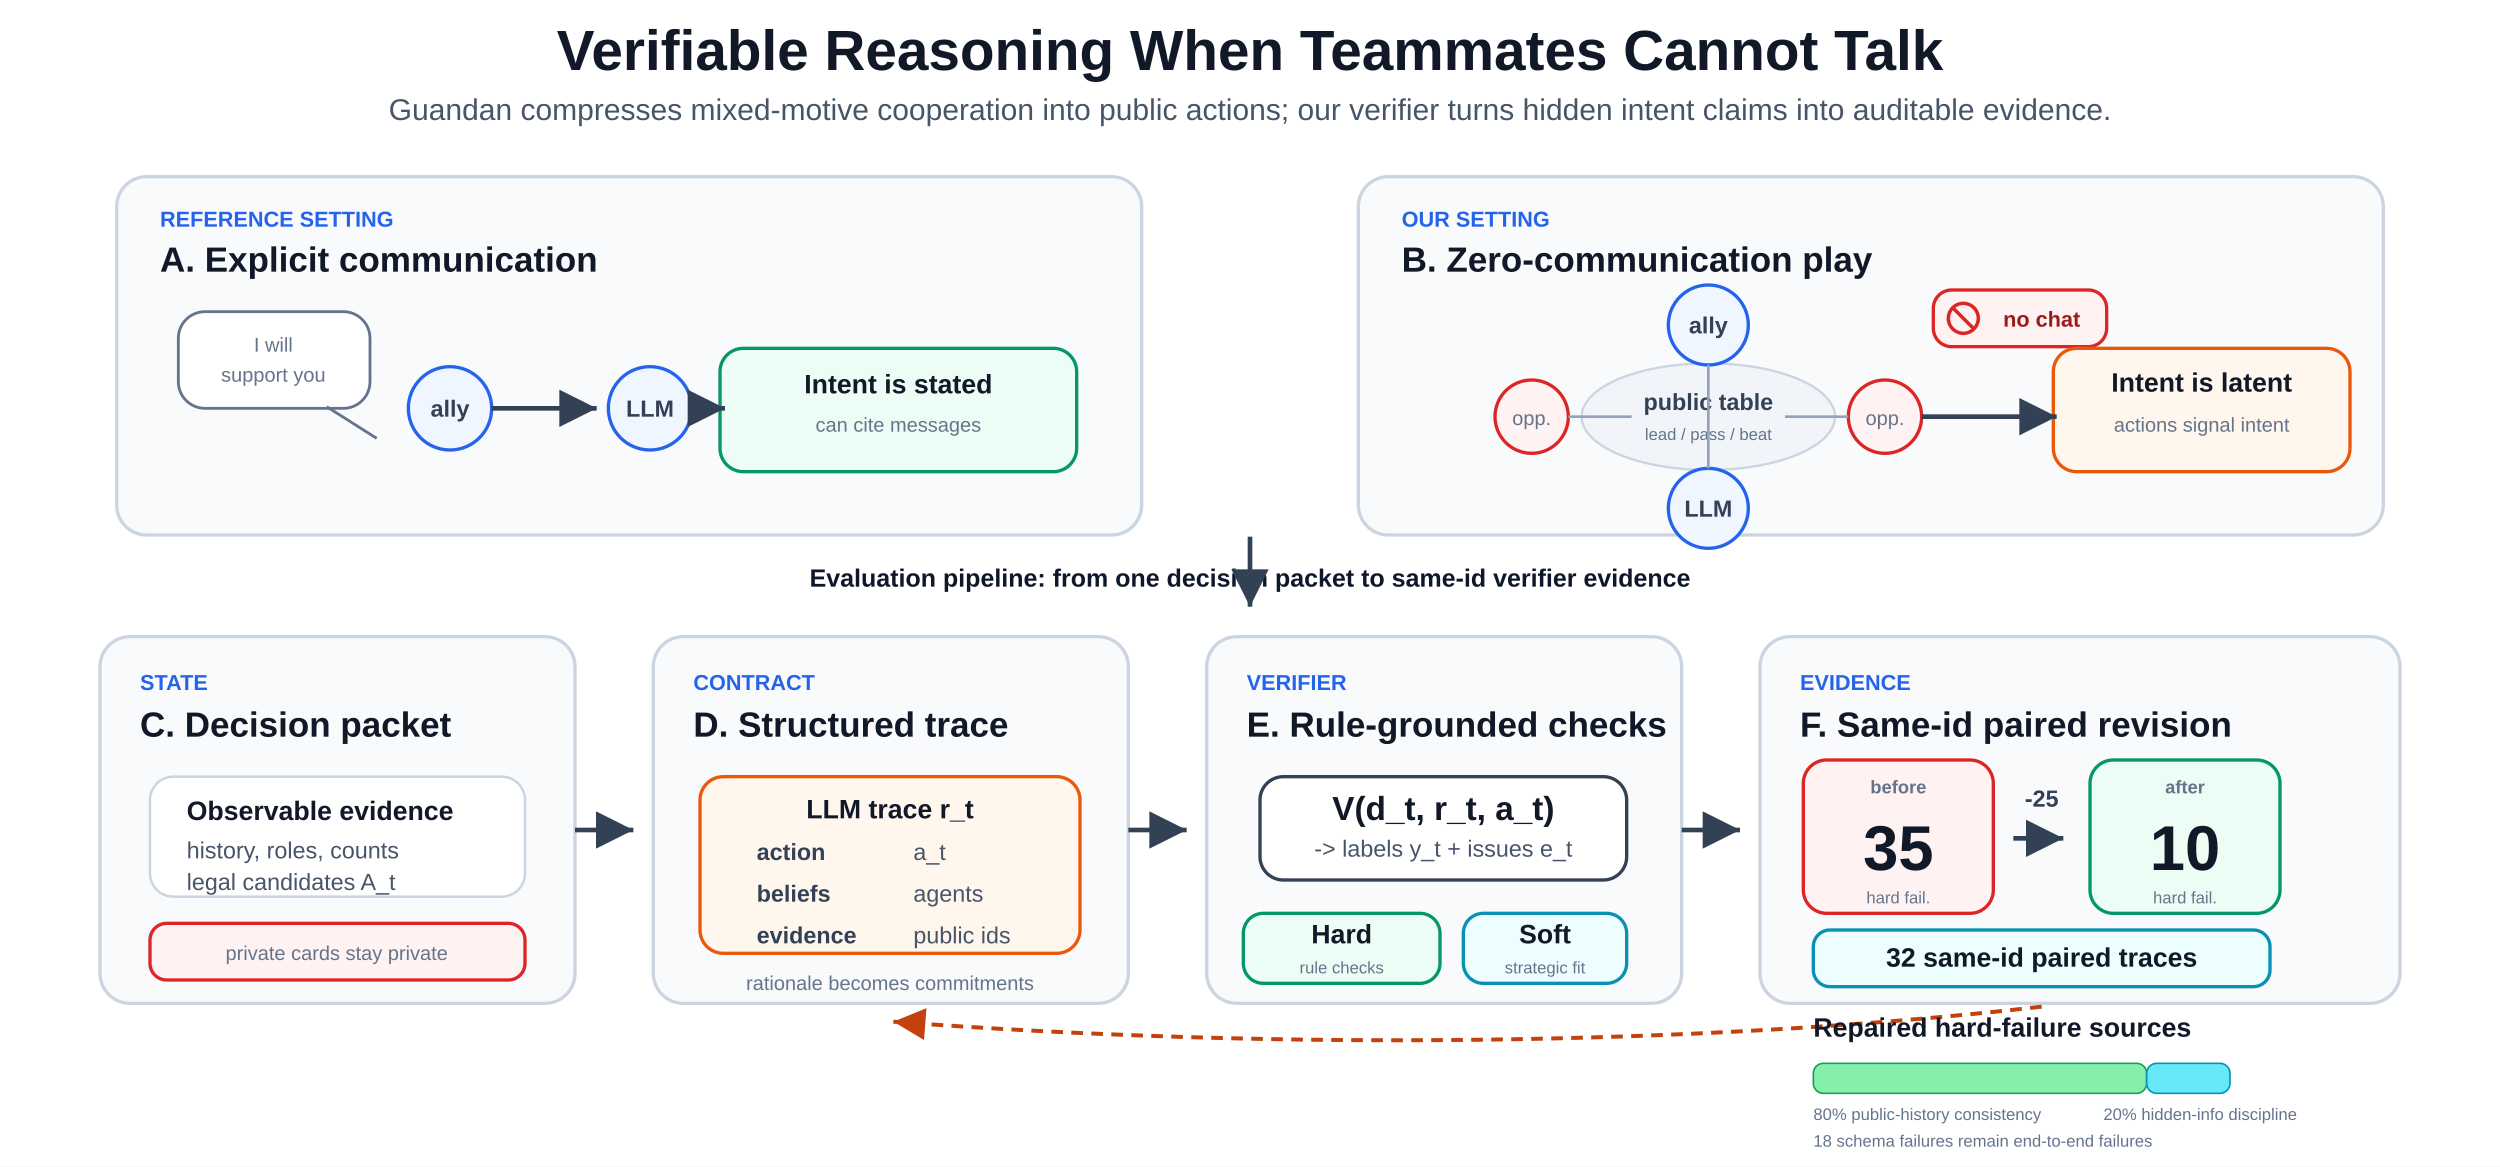
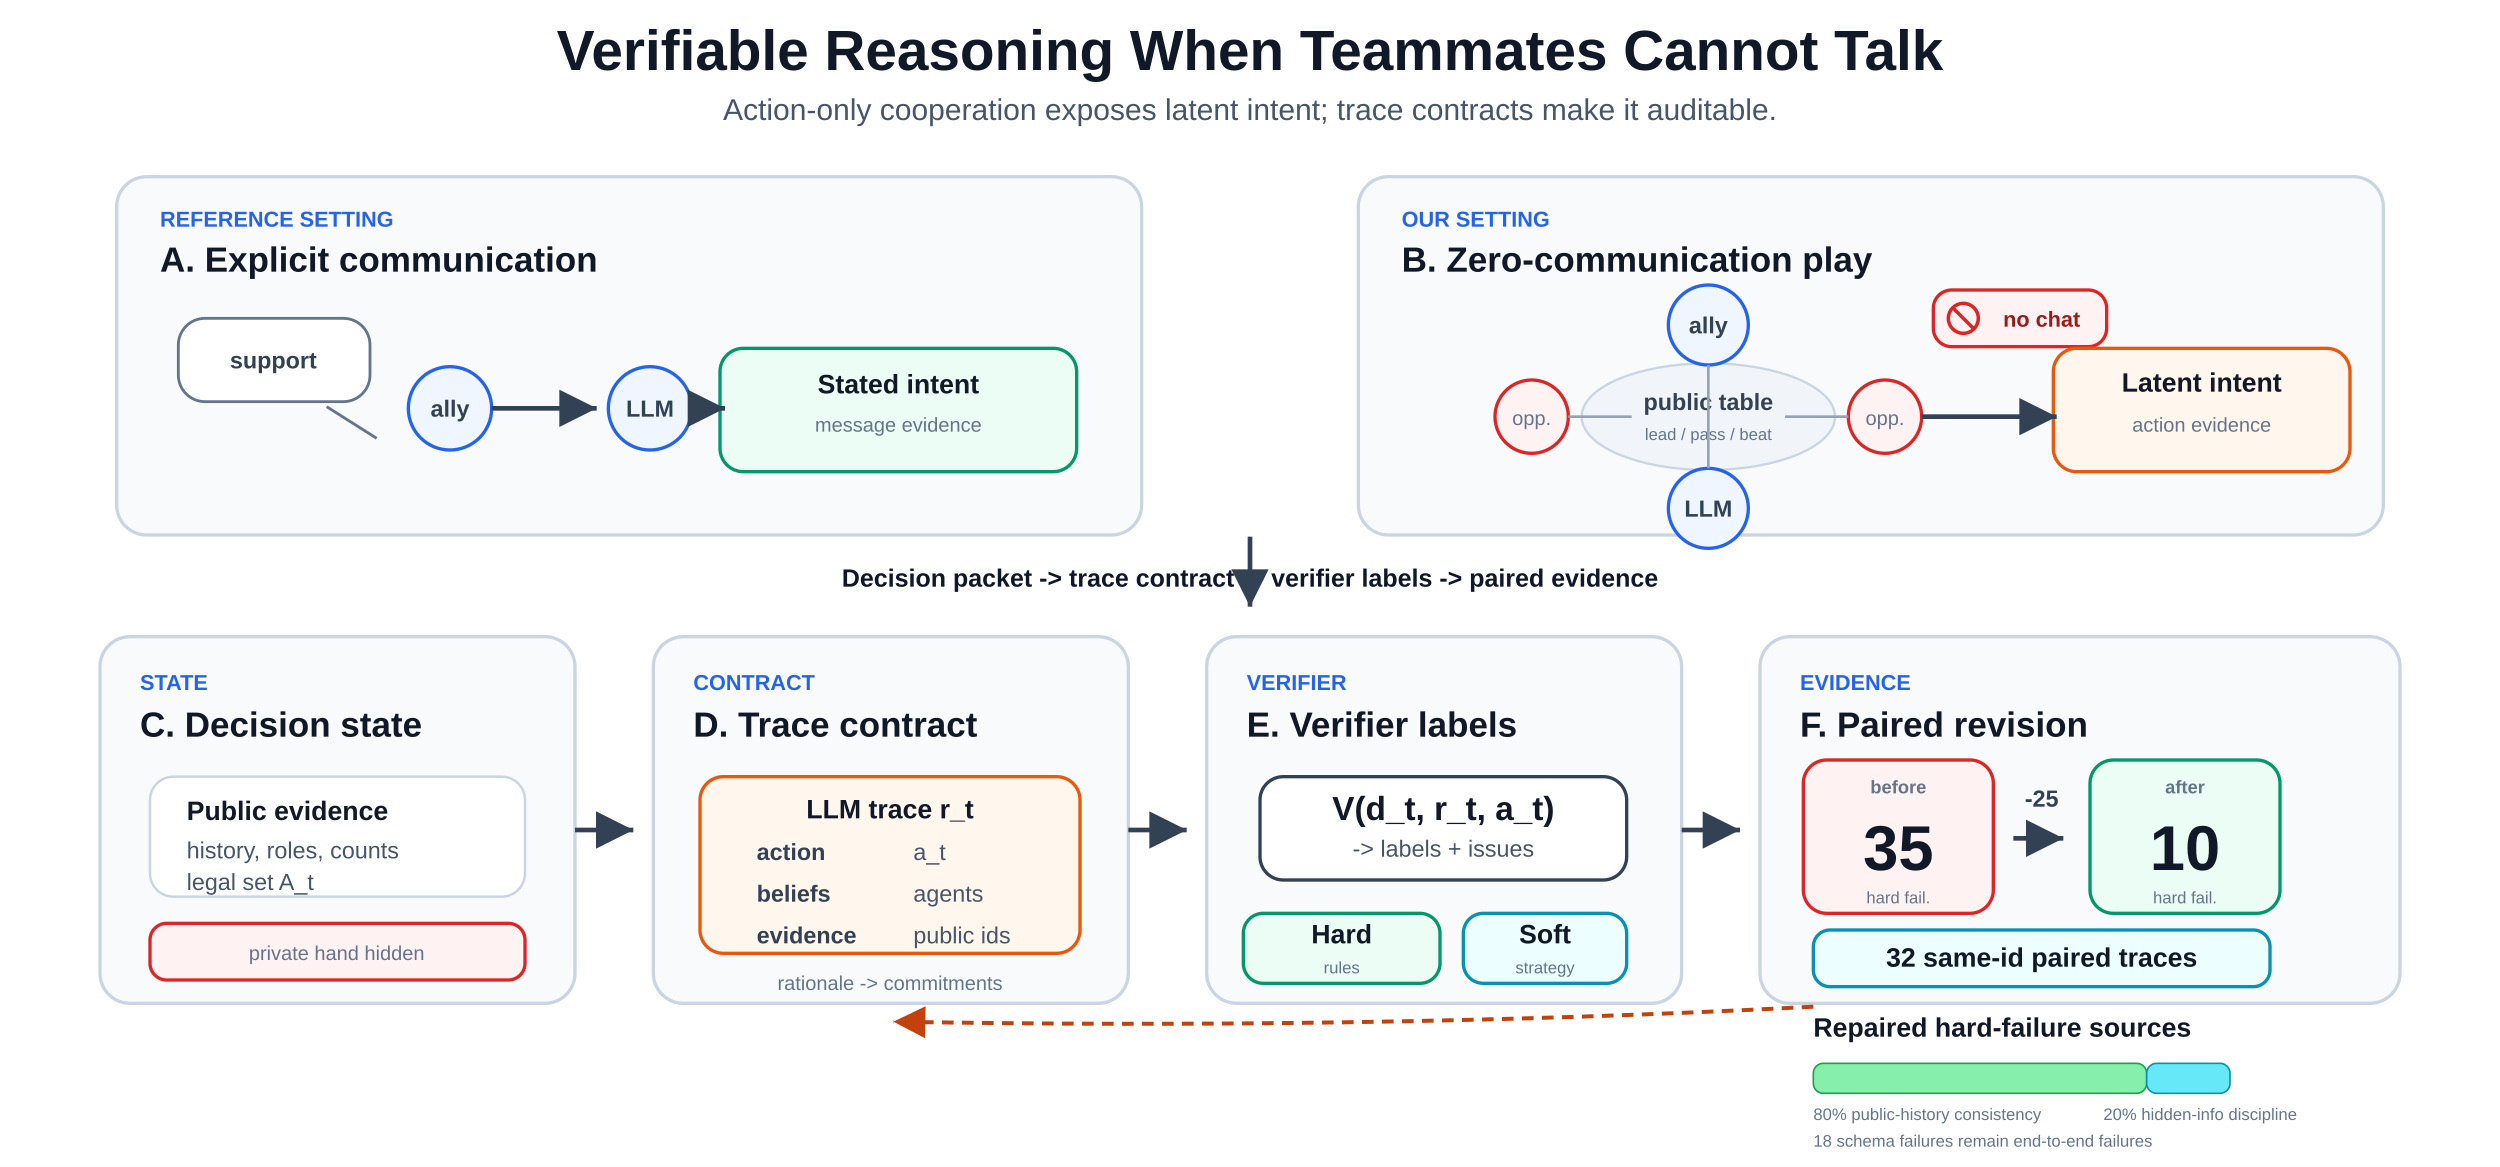
<svg xmlns="http://www.w3.org/2000/svg" width="1500" height="700" viewBox="0 0 1500 700" role="img" aria-labelledby="title desc">
  <defs>
    <marker id="arrow" markerWidth="12" markerHeight="12" refX="10" refY="6" orient="auto" markerUnits="strokeWidth">
      <path d="M2,2 L10,6 L2,10 Z" fill="#334155" />
    </marker>
    <marker id="arrow-orange" markerWidth="12" markerHeight="12" refX="10" refY="6" orient="auto" markerUnits="strokeWidth">
      <path d="M2,2 L10,6 L2,10 Z" fill="#c2410c" />
    </marker>
    <style>
      .title { font: 700 34px Arial, Helvetica, sans-serif; fill: #111827; }
      .subtitle { font: 400 18px Arial, Helvetica, sans-serif; fill: #475569; }
      .kicker { font: 700 13px Arial, Helvetica, sans-serif; fill: #2563eb; letter-spacing: 0; }
      .panel-title { font: 700 21px Arial, Helvetica, sans-serif; fill: #111827; }
      .box-title { font: 700 16px Arial, Helvetica, sans-serif; fill: #111827; }
      .label { font: 700 14px Arial, Helvetica, sans-serif; fill: #334155; }
      .text { font: 400 14px Arial, Helvetica, sans-serif; fill: #475569; }
      .small { font: 400 12px Arial, Helvetica, sans-serif; fill: #64748b; }
      .tiny { font: 400 10px Arial, Helvetica, sans-serif; fill: #64748b; }
      .formula { font: 700 20px Arial, Helvetica, sans-serif; fill: #111827; }
      .bigMetric { font: 700 38px Arial, Helvetica, sans-serif; fill: #111827; }
      .metricTag { font: 700 11px Arial, Helvetica, sans-serif; fill: #64748b; }
      .metricUnit { font: 400 10px Arial, Helvetica, sans-serif; fill: #64748b; }
      .panel { fill: #f8fafc; stroke: #cbd5e1; stroke-width: 2; }
      .subpanel { fill: #ffffff; stroke: #cbd5e1; stroke-width: 1.5; }
      .blue { fill: #eff6ff; stroke: #2563eb; stroke-width: 2; }
      .red { fill: #fef2f2; stroke: #dc2626; stroke-width: 2; }
      .orange { fill: #fff7ed; stroke: #ea580c; stroke-width: 2; }
      .green { fill: #ecfdf5; stroke: #059669; stroke-width: 2; }
      .cyan { fill: #ecfeff; stroke: #0891b2; stroke-width: 2; }
      .gray { fill: #f8fafc; stroke: #64748b; stroke-width: 1.6; }
      .line { stroke: #334155; stroke-width: 2.8; fill: none; marker-end: url(#arrow); }
      .feedback { stroke: #c2410c; stroke-width: 2.4; fill: none; stroke-dasharray: 7 5; marker-end: url(#arrow-orange); }
      .thin { stroke: #94a3b8; stroke-width: 1.6; fill: none; }
      .dashed { stroke: #dc2626; stroke-width: 2; fill: none; stroke-dasharray: 7 5; }
      .cardText { font: 700 13px Arial, Helvetica, sans-serif; fill: #1e40af; }
      .bubble { fill: #ffffff; stroke: #64748b; stroke-width: 1.7; }
      .mutedBand { fill: #f1f5f9; stroke: #cbd5e1; stroke-width: 1.4; }
      .stageLabel { font: 700 15px Arial, Helvetica, sans-serif; fill: #0f172a; }
    </style>
  </defs>
  <rect width="1500" height="700" fill="#ffffff" />
  <text x="750" y="42" text-anchor="middle" class="title">Verifiable Reasoning When Teammates Cannot Talk</text>
-   <text x="750" y="72" text-anchor="middle" class="subtitle">Guandan compresses mixed-motive cooperation into public actions; our verifier turns hidden intent claims into auditable evidence.</text>
+   <text x="750" y="72" text-anchor="middle" class="subtitle">Action-only cooperation exposes latent intent; trace contracts make it auditable.</text>
  <rect x="70" y="106" width="615" height="215" rx="18" class="panel" />
  <text x="96" y="136" class="kicker">REFERENCE SETTING</text>
  <text x="96" y="163" class="panel-title">A. Explicit communication</text>
-   <rect x="107" y="187" width="115" height="58" rx="16" class="bubble" />
-   <text x="164" y="211" text-anchor="middle" class="small">I will</text>
-   <text x="164" y="229" text-anchor="middle" class="small">support you</text>
+   <rect x="107" y="191" width="115" height="50" rx="16" class="bubble" />
+   <text x="164" y="221" text-anchor="middle" class="label">support</text>
  <path d="M196,244 L226,263" stroke="#64748b" stroke-width="1.7" fill="none" />
  <circle cx="270" cy="245" r="25" class="blue" />
  <text x="270" y="250" text-anchor="middle" class="label">ally</text>
  <circle cx="390" cy="245" r="25" class="blue" />
  <text x="390" y="250" text-anchor="middle" class="label">LLM</text>
  <rect x="432" y="209" width="214" height="74" rx="14" class="green" />
-   <text x="539" y="236" text-anchor="middle" class="box-title">Intent is stated</text>
-   <text x="539" y="259" text-anchor="middle" class="small">can cite messages</text>
+   <text x="539" y="236" text-anchor="middle" class="box-title">Stated intent</text>
+   <text x="539" y="259" text-anchor="middle" class="small">message evidence</text>
  <path d="M295,245 H358" class="line" />
  <path d="M415,245 H435" class="line" />
  <rect x="815" y="106" width="615" height="215" rx="18" class="panel" />
  <text x="841" y="136" class="kicker">OUR SETTING</text>
  <text x="841" y="163" class="panel-title">B. Zero-communication play</text>
  <ellipse cx="1025" cy="250" rx="76" ry="32" class="mutedBand" />
  <text x="1025" y="246" text-anchor="middle" class="label">public table</text>
  <text x="1025" y="264" text-anchor="middle" class="tiny">lead / pass / beat</text>
  <circle cx="1025" cy="195" r="24" class="blue" />
  <text x="1025" y="200" text-anchor="middle" class="label">ally</text>
  <circle cx="1025" cy="305" r="24" class="blue" />
  <text x="1025" y="310" text-anchor="middle" class="label">LLM</text>
  <circle cx="919" cy="250" r="22" class="red" />
  <text x="919" y="255" text-anchor="middle" class="small">opp.</text>
  <circle cx="1131" cy="250" r="22" class="red" />
  <text x="1131" y="255" text-anchor="middle" class="small">opp.</text>
  <path d="M1025,219 V281" class="thin" />
  <path d="M941,250 H979" class="thin" />
  <path d="M1071,250 H1109" class="thin" />
  <rect x="1160" y="174" width="104" height="34" rx="11" class="red" />
  <circle cx="1178" cy="191" r="9" fill="none" stroke="#dc2626" stroke-width="2.1" />
  <path d="M1172,185 L1184,197" stroke="#dc2626" stroke-width="2.1" />
  <text x="1225" y="196" text-anchor="middle" style="font: 700 13px Arial, Helvetica, sans-serif; fill: #991b1b;">no chat</text>
  <rect x="1232" y="209" width="178" height="74" rx="14" class="orange" />
-   <text x="1321" y="235" text-anchor="middle" class="box-title">Intent is latent</text>
-   <text x="1321" y="259" text-anchor="middle" class="small">actions signal intent</text>
+   <text x="1321" y="235" text-anchor="middle" class="box-title">Latent intent</text>
+   <text x="1321" y="259" text-anchor="middle" class="small">action evidence</text>
  <path d="M1153,250 H1234" class="line" />
-   <text x="750" y="352" text-anchor="middle" class="stageLabel">Evaluation pipeline: from one decision packet to same-id verifier evidence</text>
+   <text x="750" y="352" text-anchor="middle" class="stageLabel">Decision packet -&gt; trace contract -&gt; verifier labels -&gt; paired evidence</text>
  <path d="M750,322 V364" class="line" />
  <rect x="60" y="382" width="285" height="220" rx="18" class="panel" />
  <text x="84" y="414" class="kicker">STATE</text>
-   <text x="84" y="442" class="panel-title">C. Decision packet</text>
+   <text x="84" y="442" class="panel-title">C. Decision state</text>
  <rect x="90" y="466" width="225" height="72" rx="14" class="subpanel" />
-   <text x="112" y="492" class="box-title">Observable evidence</text>
+   <text x="112" y="492" class="box-title">Public evidence</text>
  <text x="112" y="515" class="text">history, roles, counts</text>
-   <text x="112" y="534" class="text">legal candidates A_t</text>
+   <text x="112" y="534" class="text">legal set A_t</text>
  <rect x="90" y="554" width="225" height="34" rx="10" class="red" />
-   <text x="202" y="576" text-anchor="middle" class="small">private cards stay private</text>
+   <text x="202" y="576" text-anchor="middle" class="small">private hand hidden</text>
  <rect x="392" y="382" width="285" height="220" rx="18" class="panel" />
  <text x="416" y="414" class="kicker">CONTRACT</text>
-   <text x="416" y="442" class="panel-title">D. Structured trace</text>
+   <text x="416" y="442" class="panel-title">D. Trace contract</text>
  <rect x="420" y="466" width="228" height="106" rx="14" class="orange" />
  <text x="534" y="491" text-anchor="middle" class="box-title">LLM trace r_t</text>
  <text x="454" y="516" class="label">action</text>
  <text x="548" y="516" class="text">a_t</text>
  <text x="454" y="541" class="label">beliefs</text>
  <text x="548" y="541" class="text">agents</text>
  <text x="454" y="566" class="label">evidence</text>
  <text x="548" y="566" class="text">public ids</text>
-   <text x="534" y="594" text-anchor="middle" class="small">rationale becomes commitments</text>
+   <text x="534" y="594" text-anchor="middle" class="small">rationale -&gt; commitments</text>
  <rect x="724" y="382" width="285" height="220" rx="18" class="panel" />
  <text x="748" y="414" class="kicker">VERIFIER</text>
-   <text x="748" y="442" class="panel-title">E. Rule-grounded checks</text>
+   <text x="748" y="442" class="panel-title">E. Verifier labels</text>
  <rect x="756" y="466" width="220" height="62" rx="14" fill="#ffffff" stroke="#334155" stroke-width="2" />
  <text x="866" y="492" text-anchor="middle" class="formula">V(d_t, r_t, a_t)</text>
-   <text x="866" y="514" text-anchor="middle" class="text">-&gt; labels y_t + issues e_t</text>
+   <text x="866" y="514" text-anchor="middle" class="text">-&gt; labels + issues</text>
  <rect x="746" y="548" width="118" height="42" rx="12" class="green" />
  <text x="805" y="566" text-anchor="middle" class="box-title">Hard</text>
-   <text x="805" y="584" text-anchor="middle" class="tiny">rule checks</text>
+   <text x="805" y="584" text-anchor="middle" class="tiny">rules</text>
  <rect x="878" y="548" width="98" height="42" rx="12" class="cyan" />
  <text x="927" y="566" text-anchor="middle" class="box-title">Soft</text>
-   <text x="927" y="584" text-anchor="middle" class="tiny">strategic fit</text>
+   <text x="927" y="584" text-anchor="middle" class="tiny">strategy</text>
  <rect x="1056" y="382" width="384" height="220" rx="18" class="panel" />
  <text x="1080" y="414" class="kicker">EVIDENCE</text>
-   <text x="1080" y="442" class="panel-title">F. Same-id paired revision</text>
+   <text x="1080" y="442" class="panel-title">F. Paired revision</text>
  <rect x="1082" y="456" width="114" height="92" rx="14" class="red" />
  <text x="1139" y="476" text-anchor="middle" class="metricTag">before</text>
  <text x="1139" y="522" text-anchor="middle" class="bigMetric">35</text>
  <text x="1139" y="542" text-anchor="middle" class="metricUnit">hard fail.</text>
  <path d="M1208,503 H1238" class="line" />
  <text x="1225" y="484" text-anchor="middle" class="label">-25</text>
  <rect x="1254" y="456" width="114" height="92" rx="14" class="green" />
  <text x="1311" y="476" text-anchor="middle" class="metricTag">after</text>
  <text x="1311" y="522" text-anchor="middle" class="bigMetric">10</text>
  <text x="1311" y="542" text-anchor="middle" class="metricUnit">hard fail.</text>
  <rect x="1088" y="558" width="274" height="34" rx="10" class="cyan" />
  <text x="1225" y="580" text-anchor="middle" class="box-title">32 same-id paired traces</text>
-   <path d="M1225,604 C1015,628 760,630 536,613" class="feedback" />
+   <path d="M1088,604 C900,614 710,616 536,613" class="feedback" />
  <text x="1088" y="622" class="box-title">Repaired hard-failure sources</text>
  <rect x="1088" y="638" width="200" height="18" rx="6" fill="#86efac" stroke="#16a34a" />
  <rect x="1288" y="638" width="50" height="18" rx="6" fill="#67e8f9" stroke="#0891b2" />
  <text x="1088" y="672" class="tiny">80% public-history consistency</text>
  <text x="1262" y="672" class="tiny">20% hidden-info discipline</text>
  <text x="1088" y="688" class="tiny">18 schema failures remain end-to-end failures</text>
  <path d="M345,498 H380" class="line" />
  <path d="M677,498 H712" class="line" />
  <path d="M1009,498 H1044" class="line" />
</svg>
